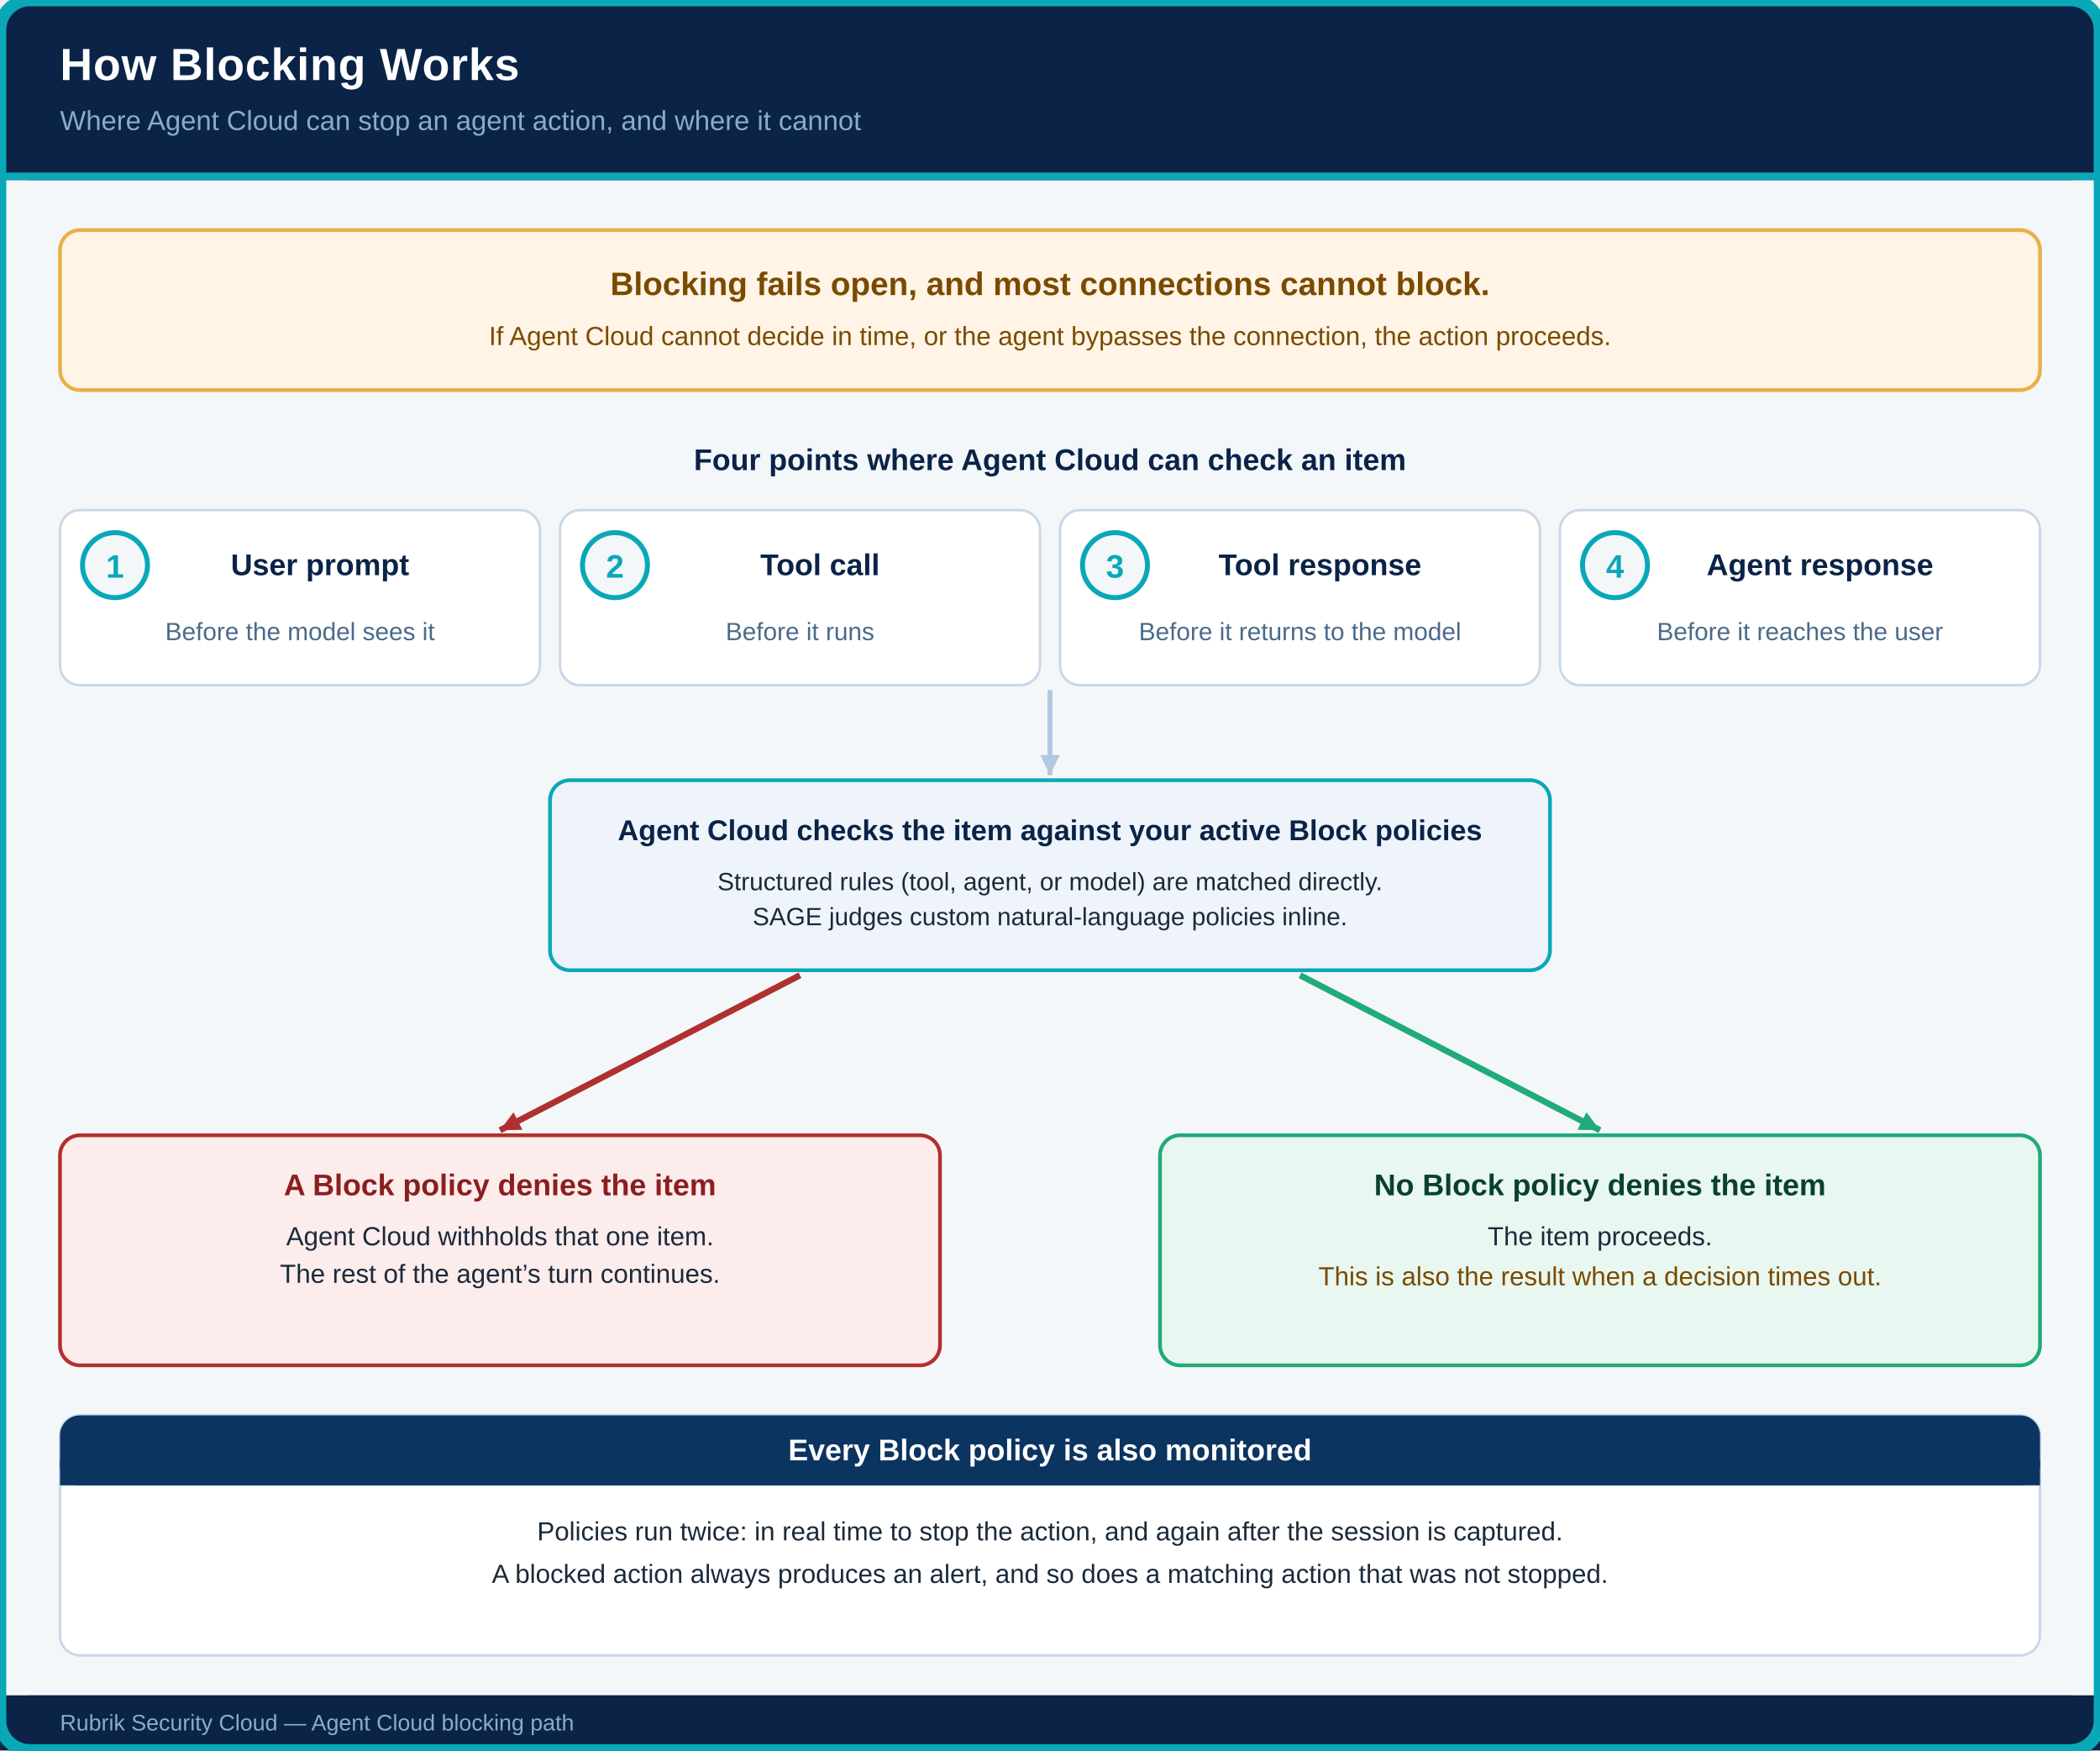
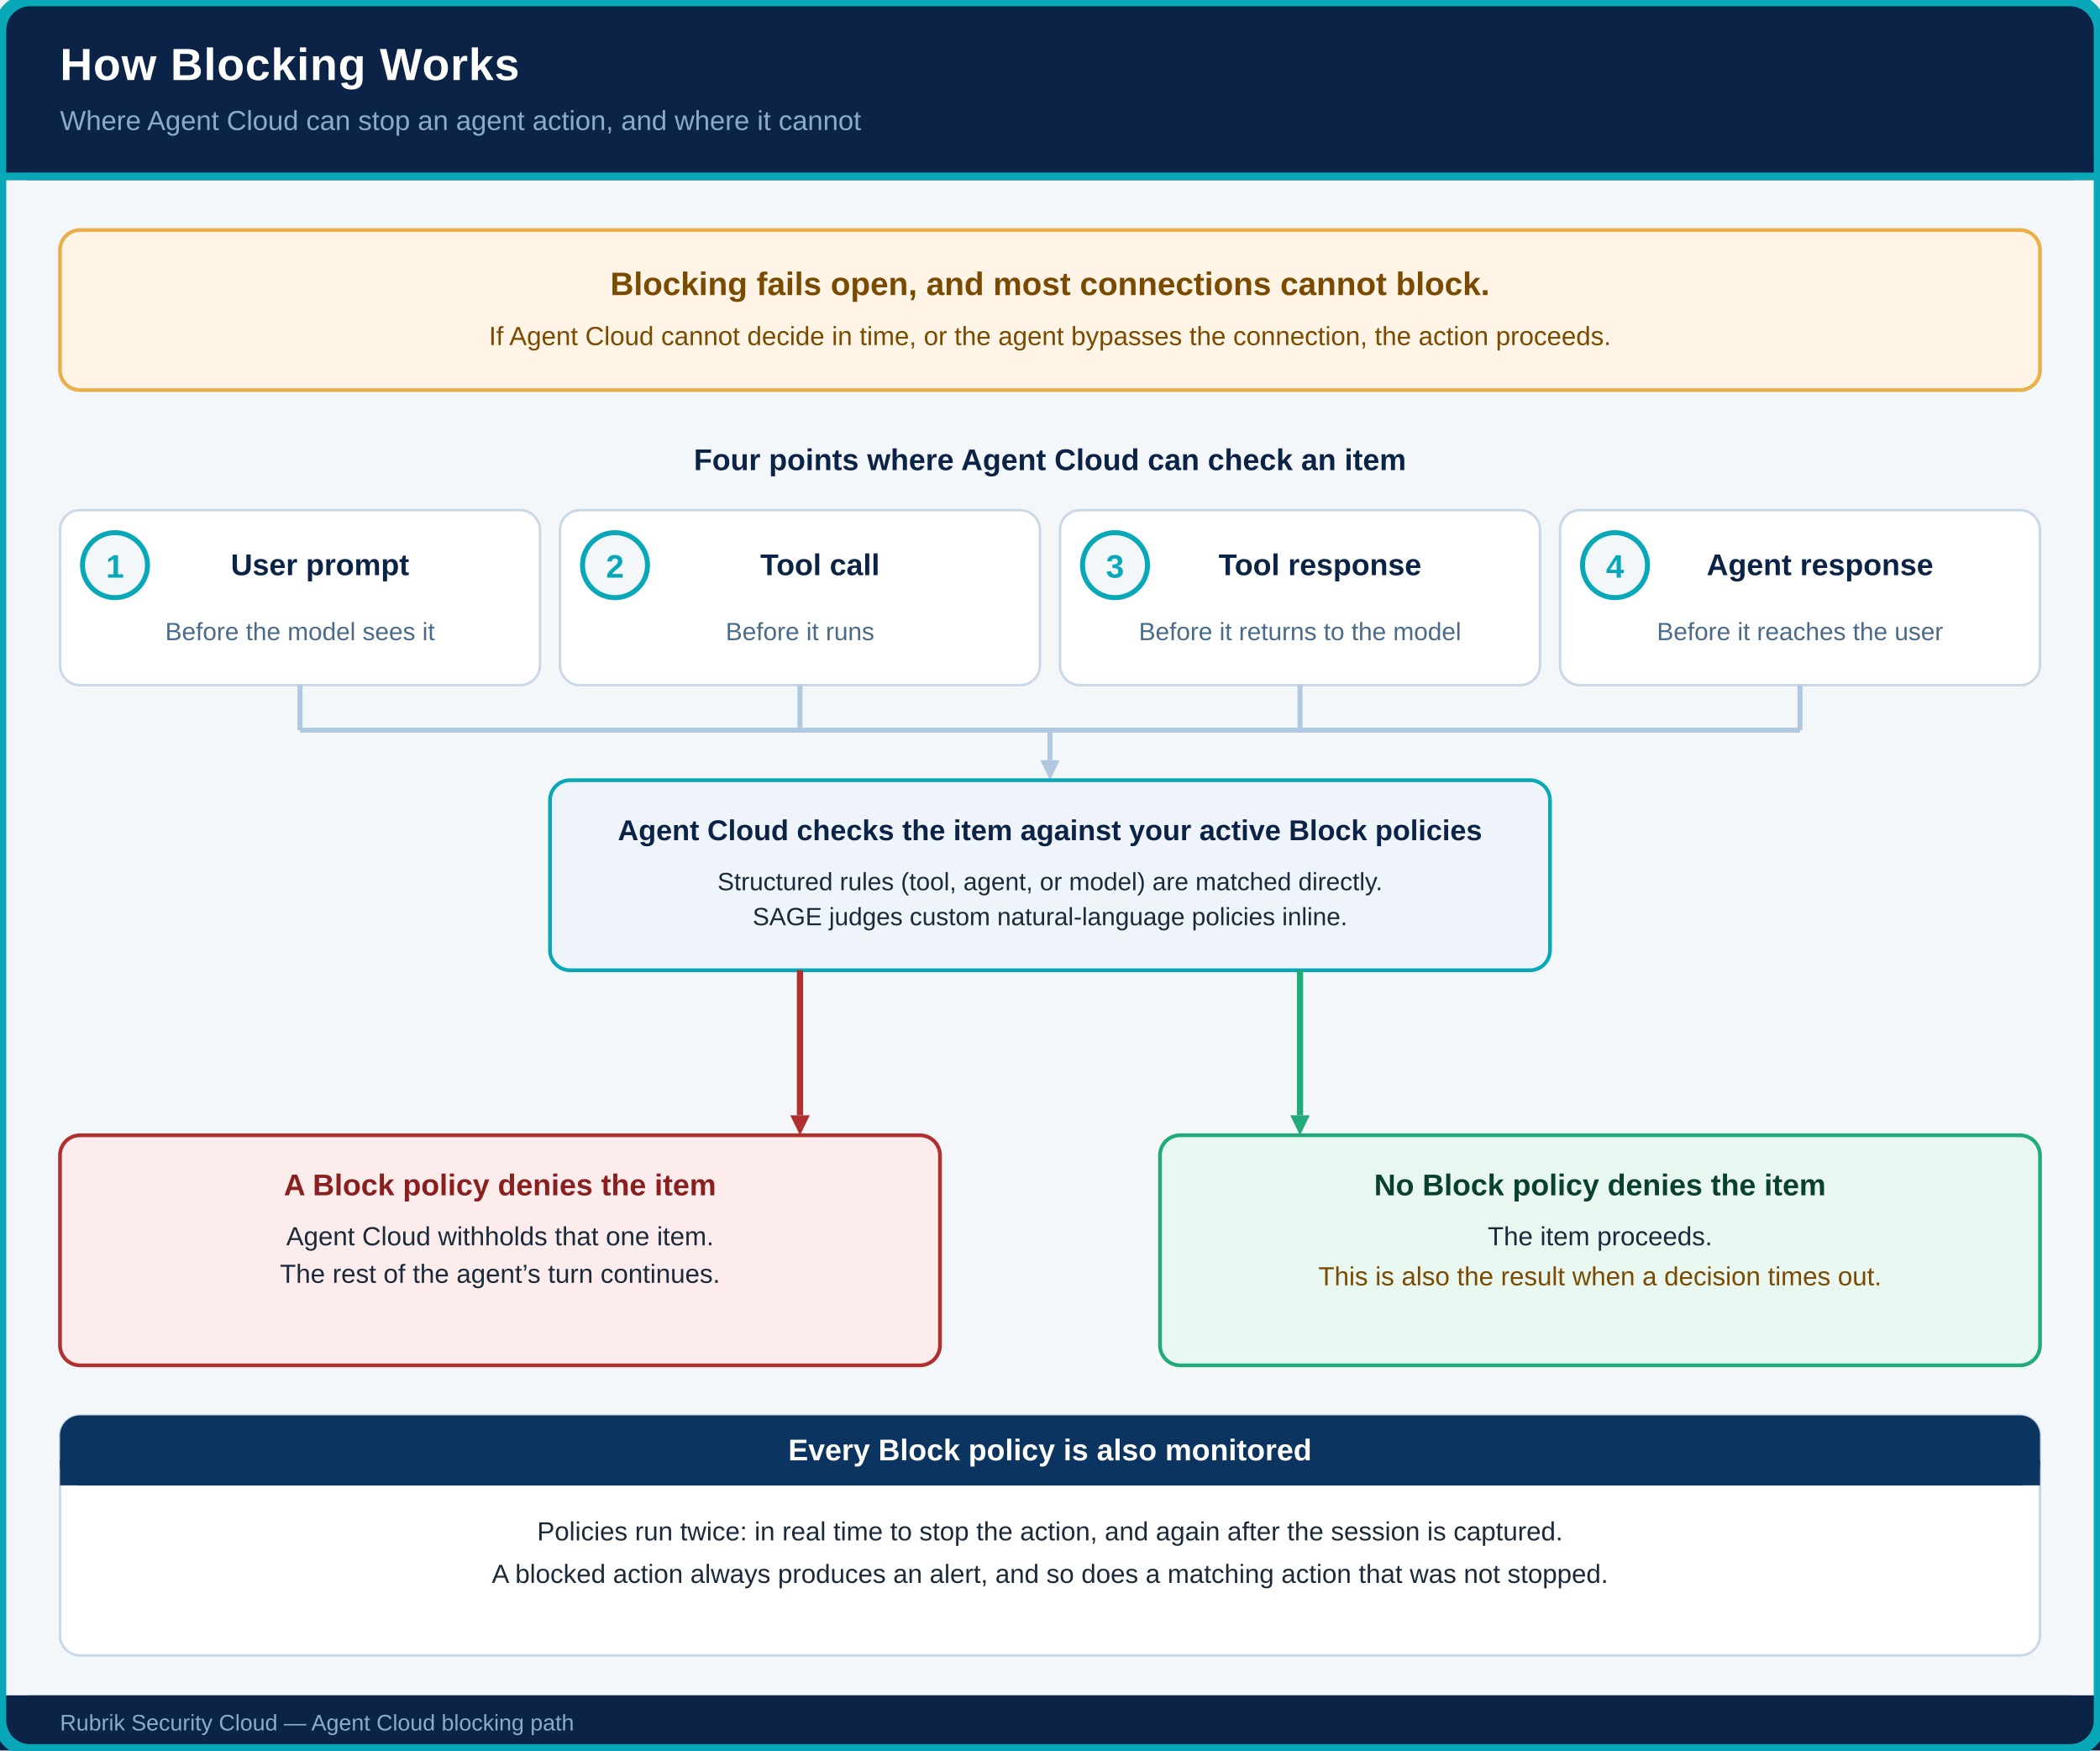
<svg xmlns="http://www.w3.org/2000/svg" width="840" height="700" viewBox="0 0 840 700" font-family="Segoe UI, Calibri, Arial, sans-serif">
  <rect width="840" height="700" fill="#F4F7FA" rx="12" />
  <rect x="0" y="0" width="840" height="72" fill="#0A2347" rx="12" />
  <rect x="0" y="60" width="840" height="12" fill="#0A2347" />
  <rect x="0" y="69" width="840" height="3" fill="#09A8B8" />
  <text x="24" y="32" font-size="18" font-weight="bold" fill="#FFFFFF" letter-spacing="0.3">How Blocking Works</text>
  <text x="24" y="52" font-size="11" fill="#8AACCC">Where Agent Cloud can stop an agent action, and where it cannot</text>
  <rect x="24" y="92" width="792" height="64" rx="8" fill="#FFF4E5" stroke="#E8B04A" stroke-width="1.5" />
  <text x="420" y="118" font-size="13" fill="#7A4A00" text-anchor="middle" font-weight="bold">Blocking fails open, and most connections cannot block.</text>
  <text x="420" y="138" font-size="10.5" fill="#7A4A00" text-anchor="middle">If Agent Cloud cannot decide in time, or the agent bypasses the connection, the action proceeds.</text>
  <text x="420" y="188" font-size="12" fill="#0A2347" text-anchor="middle" font-weight="bold">Four points where Agent Cloud can check an item</text>
  <rect x="24" y="204" width="192" height="70" rx="8" fill="#FFFFFF" stroke="#C8D8E8" stroke-width="1" />
  <circle cx="46" cy="226" r="13" fill="#F4F7FA" stroke="#09A8B8" stroke-width="2" />
  <text x="46" y="231" font-size="13" fill="#09A8B8" text-anchor="middle" font-weight="bold">1</text>
  <text x="128" y="230" font-size="12" fill="#0A2347" text-anchor="middle" font-weight="bold">User prompt</text>
  <text x="120" y="256" font-size="10" fill="#4A6A8A" text-anchor="middle">Before the model sees it</text>
  <rect x="224" y="204" width="192" height="70" rx="8" fill="#FFFFFF" stroke="#C8D8E8" stroke-width="1" />
  <circle cx="246" cy="226" r="13" fill="#F4F7FA" stroke="#09A8B8" stroke-width="2" />
  <text x="246" y="231" font-size="13" fill="#09A8B8" text-anchor="middle" font-weight="bold">2</text>
  <text x="328" y="230" font-size="12" fill="#0A2347" text-anchor="middle" font-weight="bold">Tool call</text>
  <text x="320" y="256" font-size="10" fill="#4A6A8A" text-anchor="middle">Before it runs</text>
  <rect x="424" y="204" width="192" height="70" rx="8" fill="#FFFFFF" stroke="#C8D8E8" stroke-width="1" />
  <circle cx="446" cy="226" r="13" fill="#F4F7FA" stroke="#09A8B8" stroke-width="2" />
  <text x="446" y="231" font-size="13" fill="#09A8B8" text-anchor="middle" font-weight="bold">3</text>
  <text x="528" y="230" font-size="12" fill="#0A2347" text-anchor="middle" font-weight="bold">Tool response</text>
  <text x="520" y="256" font-size="10" fill="#4A6A8A" text-anchor="middle">Before it returns to the model</text>
  <rect x="624" y="204" width="192" height="70" rx="8" fill="#FFFFFF" stroke="#C8D8E8" stroke-width="1" />
  <circle cx="646" cy="226" r="13" fill="#F4F7FA" stroke="#09A8B8" stroke-width="2" />
  <text x="646" y="231" font-size="13" fill="#09A8B8" text-anchor="middle" font-weight="bold">4</text>
  <text x="728" y="230" font-size="12" fill="#0A2347" text-anchor="middle" font-weight="bold">Agent response</text>
  <text x="720" y="256" font-size="10" fill="#4A6A8A" text-anchor="middle">Before it reaches the user</text>
-   <line x1="420" y1="276" x2="420" y2="310" stroke="#B0C8E0" stroke-width="2" />
-   <polygon points="420.0,310.0 416.1,301.9 423.9,301.9" fill="#B0C8E0" />
+   <line x1="120" y1="274" x2="120" y2="292" stroke="#B0C8E0" stroke-width="2" />
+   <line x1="320" y1="274" x2="320" y2="292" stroke="#B0C8E0" stroke-width="2" />
+   <line x1="520" y1="274" x2="520" y2="292" stroke="#B0C8E0" stroke-width="2" />
+   <line x1="720" y1="274" x2="720" y2="292" stroke="#B0C8E0" stroke-width="2" />
+   <line x1="120" y1="292" x2="720" y2="292" stroke="#B0C8E0" stroke-width="2" />
+   <line x1="420" y1="292" x2="420" y2="304" stroke="#B0C8E0" stroke-width="2" />
+   <polygon points="420,312 416.1,304 423.9,304" fill="#B0C8E0" />
  <rect x="220" y="312" width="400" height="76" rx="8" fill="#EEF4FA" stroke="#09A8B8" stroke-width="1.5" />
  <text x="420" y="336" font-size="11.5" fill="#0A2347" text-anchor="middle" font-weight="bold">Agent Cloud checks the item against your active Block policies</text>
  <text x="420" y="356" font-size="10" fill="#1A2A3A" text-anchor="middle">Structured rules (tool, agent, or model) are matched directly.</text>
  <text x="420" y="370" font-size="10" fill="#1A2A3A" text-anchor="middle">SAGE judges custom natural-language policies inline.</text>
-   <line x1="320" y1="390" x2="200" y2="452" stroke="#B03030" stroke-width="2.5" />
-   <polygon points="200.0,452.0 205.4,444.8 209.0,451.8" fill="#B03030" />
-   <line x1="520" y1="390" x2="640" y2="452" stroke="#21AA7A" stroke-width="2.5" />
-   <polygon points="640.0,452.0 631.0,451.8 634.6,444.8" fill="#21AA7A" />
+   <line x1="320" y1="388" x2="320" y2="446" stroke="#B03030" stroke-width="2.5" />
+   <polygon points="320,454 316.1,446 323.9,446" fill="#B03030" />
+   <line x1="520" y1="388" x2="520" y2="446" stroke="#21AA7A" stroke-width="2.5" />
+   <polygon points="520,454 516.1,446 523.9,446" fill="#21AA7A" />
  <rect x="24" y="454" width="352" height="92" rx="8" fill="#FDECEC" stroke="#B03030" stroke-width="1.5" />
  <text x="200" y="478" font-size="12" fill="#8A1F1F" text-anchor="middle" font-weight="bold">A Block policy denies the item</text>
  <text x="200" y="498" font-size="10.5" fill="#1A2A3A" text-anchor="middle">Agent Cloud withholds that one item.</text>
  <text x="200" y="513" font-size="10.5" fill="#1A2A3A" text-anchor="middle">The rest of the agent’s turn continues.</text>
  <rect x="464" y="454" width="352" height="92" rx="8" fill="#E8F7F0" stroke="#21AA7A" stroke-width="1.5" />
  <text x="640" y="478" font-size="12" fill="#0A4030" text-anchor="middle" font-weight="bold">No Block policy denies the item</text>
  <text x="640" y="498" font-size="10.5" fill="#1A2A3A" text-anchor="middle">The item proceeds.</text>
  <text x="640" y="514" font-size="10.5" fill="#7A4A00" text-anchor="middle">This is also the result when a decision times out.</text>
  <rect x="24" y="566" width="792" height="96" rx="8" fill="#FFFFFF" stroke="#C8D8E8" stroke-width="1" />
  <rect x="24" y="566" width="792" height="28" rx="8" fill="#0C3460" />
  <rect x="24" y="584" width="792" height="10" fill="#0C3460" />
  <text x="420.0" y="584.0" font-size="12" font-weight="bold" fill="#FFFFFF" text-anchor="middle">Every Block policy is also monitored</text>
  <text x="420" y="616" font-size="10.5" fill="#1A2A3A" text-anchor="middle">Policies run twice: in real time to stop the action, and again after the session is captured.</text>
  <text x="420" y="633" font-size="10.5" fill="#1A2A3A" text-anchor="middle">A blocked action always produces an alert, and so does a matching action that was not stopped.</text>
  <rect x="0" y="678" width="840" height="22" fill="#0A2347" />
  <rect x="0" y="678" width="840" height="22" fill="#0A2347" rx="12" />
  <rect x="0" y="678" width="840" height="12" fill="#0A2347" />
  <text x="24" y="692" font-size="9" fill="#8AACCC">Rubrik Security Cloud — Agent Cloud blocking path</text>
  <rect width="840" height="700" fill="none" stroke="#09A8B8" stroke-width="5" rx="12" />
</svg>
